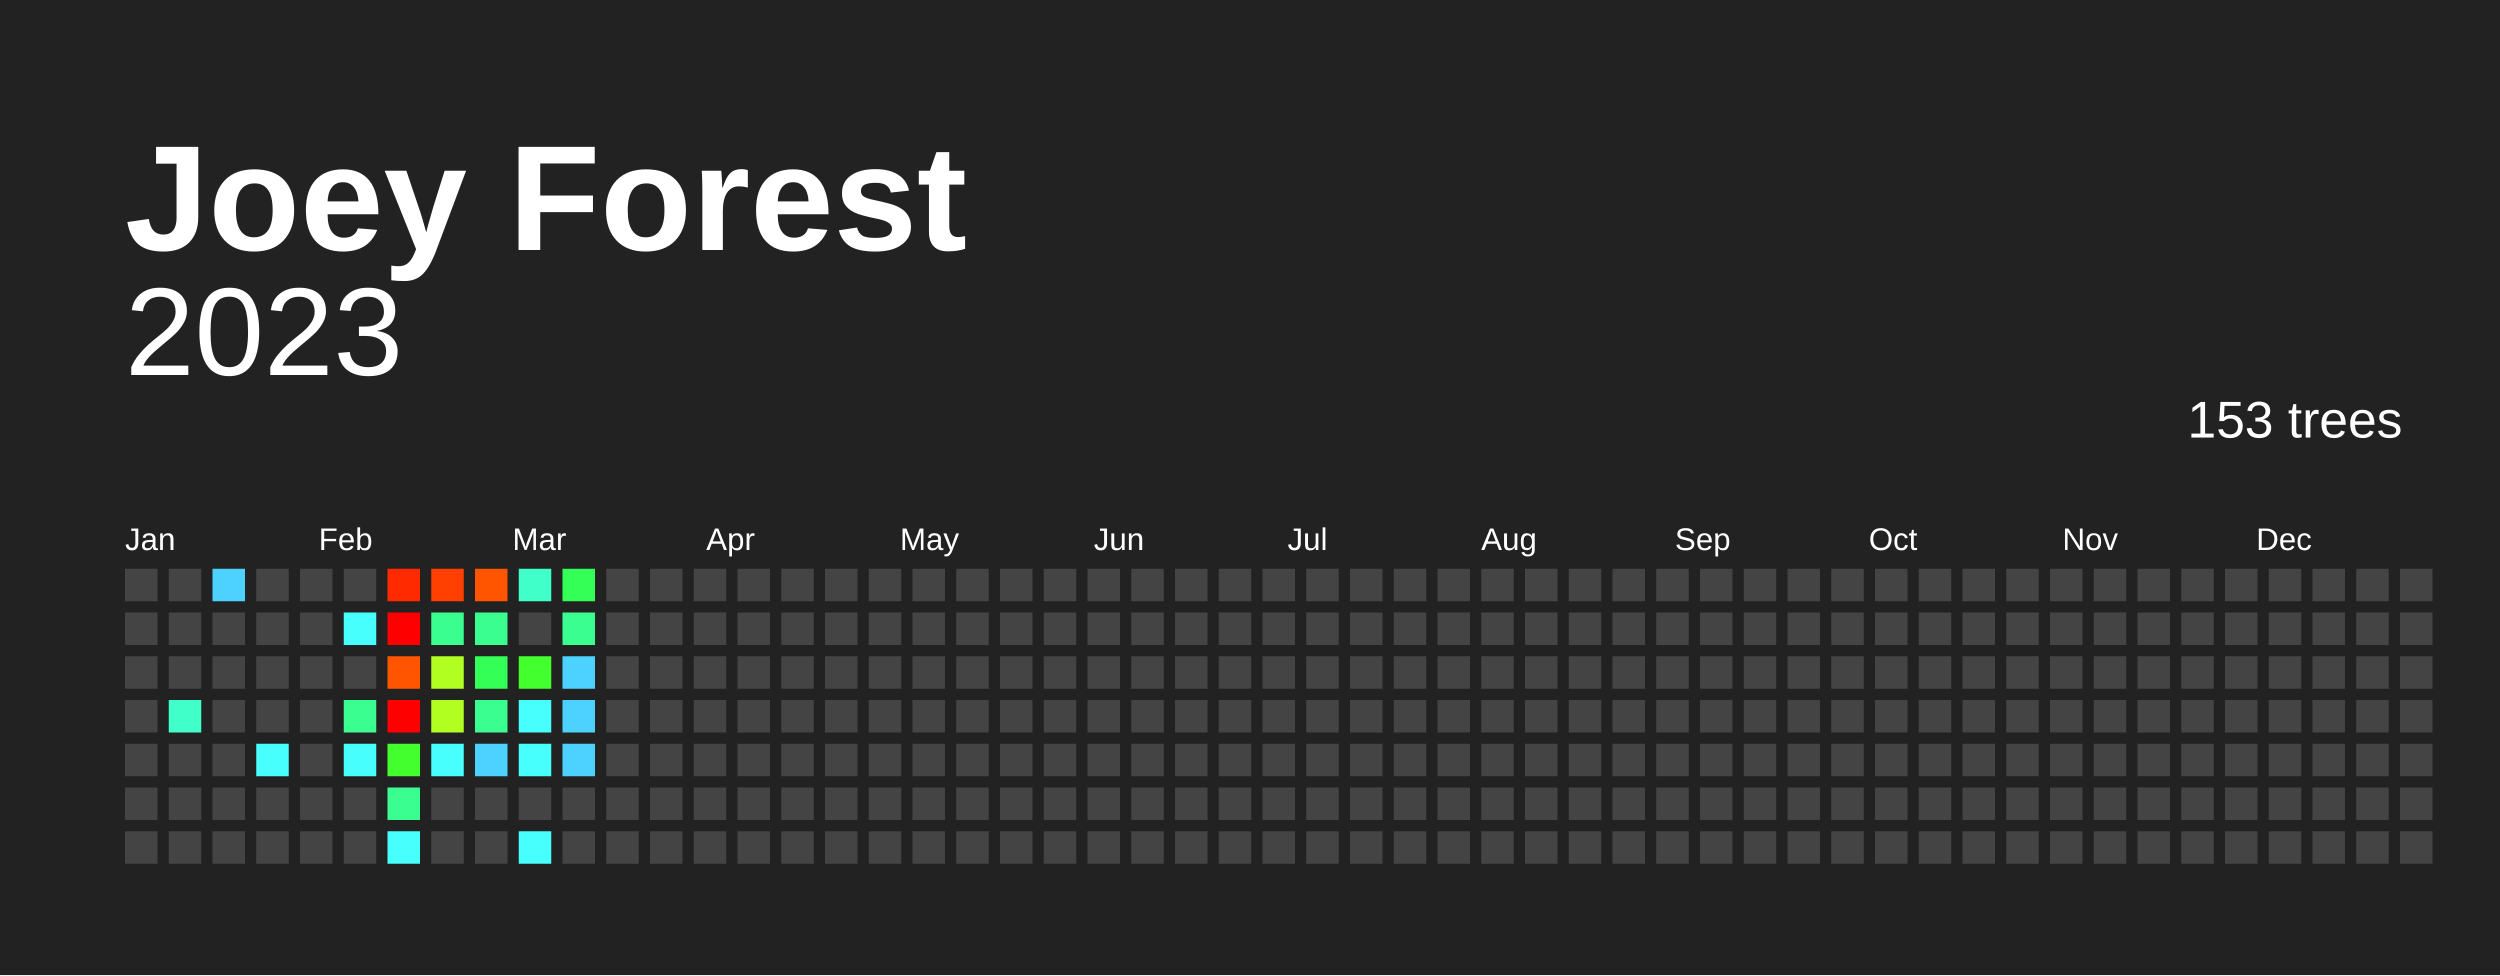
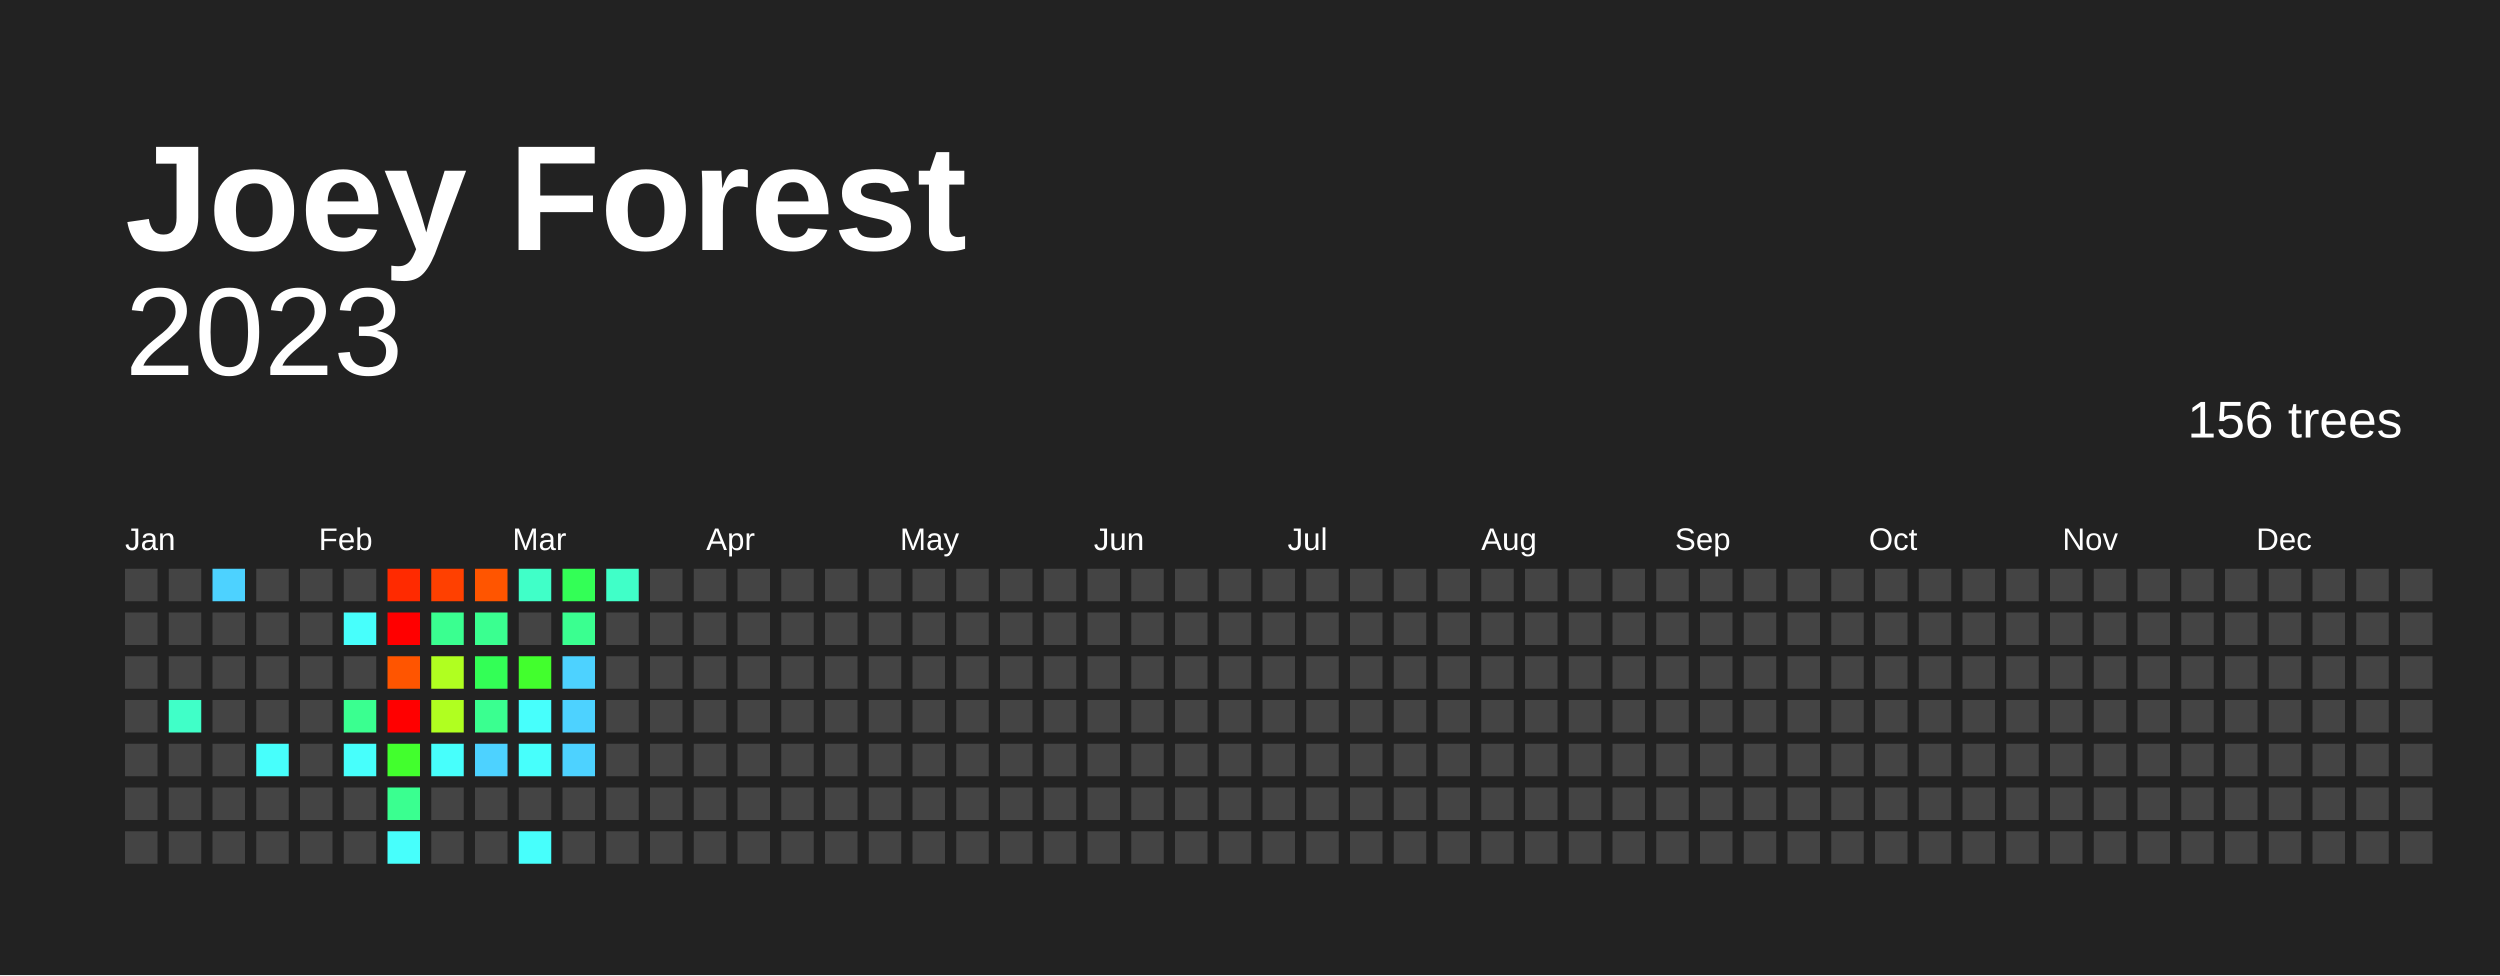
<svg xmlns="http://www.w3.org/2000/svg" baseProfile="full" height="78mm" version="1.1" viewBox="0,0,200,78" width="200mm">
  <defs />
  <rect fill="#222222" height="78" width="200" x="0" y="0" />
  <text fill="#FFFFFF" style="font-size:12px; font-family:Arial; font-weight:bold;" x="10" y="20">Joey Forest</text>
  <text alignment-baseline="hanging" fill="#FFFFFF" style="font-size:10.0px; font-family:Arial;" x="10" y="30">2023</text>
-   <text alignment-baseline="hanging" fill="#FFFFFF" style="font-size:4.125px; font-family:Arial;" x="175" y="35">153 trees</text>
+   <text alignment-baseline="hanging" fill="#FFFFFF" style="font-size:4.125px; font-family:Arial;" x="175" y="35">156 trees</text>
  <text fill="#FFFFFF" style="font-size:2.5px; font-family:Arial" x="10.0" y="44">Jan</text>
  <text fill="#FFFFFF" style="font-size:2.5px; font-family:Arial" x="25.5" y="44">Feb</text>
  <text fill="#FFFFFF" style="font-size:2.5px; font-family:Arial" x="41.0" y="44">Mar</text>
  <text fill="#FFFFFF" style="font-size:2.5px; font-family:Arial" x="56.5" y="44">Apr</text>
  <text fill="#FFFFFF" style="font-size:2.5px; font-family:Arial" x="72.0" y="44">May</text>
  <text fill="#FFFFFF" style="font-size:2.5px; font-family:Arial" x="87.5" y="44">Jun</text>
  <text fill="#FFFFFF" style="font-size:2.5px; font-family:Arial" x="103.0" y="44">Jul</text>
  <text fill="#FFFFFF" style="font-size:2.5px; font-family:Arial" x="118.5" y="44">Aug</text>
  <text fill="#FFFFFF" style="font-size:2.5px; font-family:Arial" x="134.0" y="44">Sep</text>
  <text fill="#FFFFFF" style="font-size:2.5px; font-family:Arial" x="149.5" y="44">Oct</text>
  <text fill="#FFFFFF" style="font-size:2.5px; font-family:Arial" x="165.0" y="44">Nov</text>
  <text fill="#FFFFFF" style="font-size:2.5px; font-family:Arial" x="180.5" y="44">Dec</text>
  <rect fill="#444444" height="2.6" width="2.6" x="10.0" y="45.5" />
  <rect fill="#444444" height="2.6" width="2.6" x="10.0" y="49.0" />
  <rect fill="#444444" height="2.6" width="2.6" x="10.0" y="52.5" />
  <rect fill="#444444" height="2.6" width="2.6" x="10.0" y="56.0" />
  <rect fill="#444444" height="2.6" width="2.6" x="10.0" y="59.5" />
  <rect fill="#444444" height="2.6" width="2.6" x="10.0" y="63.0" />
  <rect fill="#444444" height="2.6" width="2.6" x="10.0" y="66.5" />
  <rect fill="#444444" height="2.6" width="2.6" x="13.5" y="45.5" />
  <rect fill="#444444" height="2.6" width="2.6" x="13.5" y="49.0" />
  <rect fill="#444444" height="2.6" width="2.6" x="13.5" y="52.5" />
  <rect fill="#40ffc8" height="2.6" width="2.6" x="13.5" y="56.0" />
  <rect fill="#444444" height="2.6" width="2.6" x="13.5" y="59.5" />
  <rect fill="#444444" height="2.6" width="2.6" x="13.5" y="63.0" />
  <rect fill="#444444" height="2.6" width="2.6" x="13.5" y="66.5" />
  <rect fill="#4dd2ff" height="2.6" width="2.6" x="17.0" y="45.5" />
  <rect fill="#444444" height="2.6" width="2.6" x="17.0" y="49.0" />
  <rect fill="#444444" height="2.6" width="2.6" x="17.0" y="52.5" />
  <rect fill="#444444" height="2.6" width="2.6" x="17.0" y="56.0" />
  <rect fill="#444444" height="2.6" width="2.6" x="17.0" y="59.5" />
  <rect fill="#444444" height="2.6" width="2.6" x="17.0" y="63.0" />
  <rect fill="#444444" height="2.6" width="2.6" x="17.0" y="66.5" />
  <rect fill="#444444" height="2.6" width="2.6" x="20.5" y="45.5" />
  <rect fill="#444444" height="2.6" width="2.6" x="20.5" y="49.0" />
  <rect fill="#444444" height="2.6" width="2.6" x="20.5" y="52.5" />
  <rect fill="#444444" height="2.6" width="2.6" x="20.5" y="56.0" />
  <rect fill="#47fffc" height="2.6" width="2.6" x="20.5" y="59.5" />
  <rect fill="#444444" height="2.6" width="2.6" x="20.5" y="63.0" />
  <rect fill="#444444" height="2.6" width="2.6" x="20.5" y="66.5" />
  <rect fill="#444444" height="2.6" width="2.6" x="24.0" y="45.5" />
  <rect fill="#444444" height="2.6" width="2.6" x="24.0" y="49.0" />
  <rect fill="#444444" height="2.6" width="2.6" x="24.0" y="52.5" />
  <rect fill="#444444" height="2.6" width="2.6" x="24.0" y="56.0" />
  <rect fill="#444444" height="2.6" width="2.6" x="24.0" y="59.5" />
  <rect fill="#444444" height="2.6" width="2.6" x="24.0" y="63.0" />
  <rect fill="#444444" height="2.6" width="2.6" x="24.0" y="66.5" />
  <rect fill="#444444" height="2.6" width="2.6" x="27.5" y="45.5" />
  <rect fill="#47fffc" height="2.6" width="2.6" x="27.5" y="49.0" />
  <rect fill="#444444" height="2.6" width="2.6" x="27.5" y="52.5" />
  <rect fill="#3aff90" height="2.6" width="2.6" x="27.5" y="56.0" />
  <rect fill="#47fffc" height="2.6" width="2.6" x="27.5" y="59.5" />
  <rect fill="#444444" height="2.6" width="2.6" x="27.5" y="63.0" />
  <rect fill="#444444" height="2.6" width="2.6" x="27.5" y="66.5" />
  <rect fill="#ff2a00" height="2.6" width="2.6" x="31.0" y="45.5" />
  <rect fill="red" height="2.6" width="2.6" x="31.0" y="49.0" />
  <rect fill="#ff5500" height="2.6" width="2.6" x="31.0" y="52.5" />
  <rect fill="red" height="2.6" width="2.6" x="31.0" y="56.0" />
  <rect fill="#42ff2d" height="2.6" width="2.6" x="31.0" y="59.5" />
  <rect fill="#3aff90" height="2.6" width="2.6" x="31.0" y="63.0" />
  <rect fill="#47fffc" height="2.6" width="2.6" x="31.0" y="66.5" />
  <rect fill="#ff4000" height="2.6" width="2.6" x="34.5" y="45.5" />
  <rect fill="#3aff90" height="2.6" width="2.6" x="34.5" y="49.0" />
  <rect fill="#b0ff20" height="2.6" width="2.6" x="34.5" y="52.5" />
  <rect fill="#b0ff20" height="2.6" width="2.6" x="34.5" y="56.0" />
  <rect fill="#47fffc" height="2.6" width="2.6" x="34.5" y="59.5" />
  <rect fill="#444444" height="2.6" width="2.6" x="34.5" y="63.0" />
  <rect fill="#444444" height="2.6" width="2.6" x="34.5" y="66.5" />
  <rect fill="#ff5500" height="2.6" width="2.6" x="38.0" y="45.5" />
  <rect fill="#3aff90" height="2.6" width="2.6" x="38.0" y="49.0" />
  <rect fill="#33ff56" height="2.6" width="2.6" x="38.0" y="52.5" />
  <rect fill="#3aff90" height="2.6" width="2.6" x="38.0" y="56.0" />
  <rect fill="#4dd2ff" height="2.6" width="2.6" x="38.0" y="59.5" />
  <rect fill="#444444" height="2.6" width="2.6" x="38.0" y="63.0" />
  <rect fill="#444444" height="2.6" width="2.6" x="38.0" y="66.5" />
  <rect fill="#40ffc8" height="2.6" width="2.6" x="41.5" y="45.5" />
  <rect fill="#444444" height="2.6" width="2.6" x="41.5" y="49.0" />
  <rect fill="#42ff2d" height="2.6" width="2.6" x="41.5" y="52.5" />
  <rect fill="#47fffc" height="2.6" width="2.6" x="41.5" y="56.0" />
  <rect fill="#47fffc" height="2.6" width="2.6" x="41.5" y="59.5" />
  <rect fill="#444444" height="2.6" width="2.6" x="41.5" y="63.0" />
  <rect fill="#47fffc" height="2.6" width="2.6" x="41.5" y="66.5" />
  <rect fill="#33ff56" height="2.6" width="2.6" x="45.0" y="45.5" />
  <rect fill="#3aff90" height="2.6" width="2.6" x="45.0" y="49.0" />
  <rect fill="#4dd2ff" height="2.6" width="2.6" x="45.0" y="52.5" />
  <rect fill="#4dd2ff" height="2.6" width="2.6" x="45.0" y="56.0" />
  <rect fill="#4dd2ff" height="2.6" width="2.6" x="45.0" y="59.5" />
  <rect fill="#444444" height="2.6" width="2.6" x="45.0" y="63.0" />
  <rect fill="#444444" height="2.6" width="2.6" x="45.0" y="66.5" />
-   <rect fill="#444444" height="2.6" width="2.6" x="48.5" y="45.5" />
+   <rect fill="#40ffc8" height="2.6" width="2.6" x="48.5" y="45.5" />
  <rect fill="#444444" height="2.6" width="2.6" x="48.5" y="49.0" />
  <rect fill="#444444" height="2.6" width="2.6" x="48.5" y="52.5" />
  <rect fill="#444444" height="2.6" width="2.6" x="48.5" y="56.0" />
  <rect fill="#444444" height="2.6" width="2.6" x="48.5" y="59.5" />
  <rect fill="#444444" height="2.6" width="2.6" x="48.5" y="63.0" />
  <rect fill="#444444" height="2.6" width="2.6" x="48.5" y="66.5" />
  <rect fill="#444444" height="2.6" width="2.6" x="52.0" y="45.5" />
  <rect fill="#444444" height="2.6" width="2.6" x="52.0" y="49.0" />
  <rect fill="#444444" height="2.6" width="2.6" x="52.0" y="52.5" />
  <rect fill="#444444" height="2.6" width="2.6" x="52.0" y="56.0" />
  <rect fill="#444444" height="2.6" width="2.6" x="52.0" y="59.5" />
  <rect fill="#444444" height="2.6" width="2.6" x="52.0" y="63.0" />
  <rect fill="#444444" height="2.6" width="2.6" x="52.0" y="66.5" />
  <rect fill="#444444" height="2.6" width="2.6" x="55.5" y="45.5" />
  <rect fill="#444444" height="2.6" width="2.6" x="55.5" y="49.0" />
  <rect fill="#444444" height="2.6" width="2.6" x="55.5" y="52.5" />
  <rect fill="#444444" height="2.6" width="2.6" x="55.5" y="56.0" />
  <rect fill="#444444" height="2.6" width="2.6" x="55.5" y="59.5" />
  <rect fill="#444444" height="2.6" width="2.6" x="55.5" y="63.0" />
  <rect fill="#444444" height="2.6" width="2.6" x="55.5" y="66.5" />
  <rect fill="#444444" height="2.6" width="2.6" x="59.0" y="45.5" />
  <rect fill="#444444" height="2.6" width="2.6" x="59.0" y="49.0" />
  <rect fill="#444444" height="2.6" width="2.6" x="59.0" y="52.5" />
  <rect fill="#444444" height="2.6" width="2.6" x="59.0" y="56.0" />
  <rect fill="#444444" height="2.6" width="2.6" x="59.0" y="59.5" />
  <rect fill="#444444" height="2.6" width="2.6" x="59.0" y="63.0" />
  <rect fill="#444444" height="2.6" width="2.6" x="59.0" y="66.5" />
  <rect fill="#444444" height="2.6" width="2.6" x="62.5" y="45.5" />
  <rect fill="#444444" height="2.6" width="2.6" x="62.5" y="49.0" />
  <rect fill="#444444" height="2.6" width="2.6" x="62.5" y="52.5" />
  <rect fill="#444444" height="2.6" width="2.6" x="62.5" y="56.0" />
  <rect fill="#444444" height="2.6" width="2.6" x="62.5" y="59.5" />
  <rect fill="#444444" height="2.6" width="2.6" x="62.5" y="63.0" />
  <rect fill="#444444" height="2.6" width="2.6" x="62.5" y="66.5" />
  <rect fill="#444444" height="2.6" width="2.6" x="66.0" y="45.5" />
  <rect fill="#444444" height="2.6" width="2.6" x="66.0" y="49.0" />
  <rect fill="#444444" height="2.6" width="2.6" x="66.0" y="52.5" />
  <rect fill="#444444" height="2.6" width="2.6" x="66.0" y="56.0" />
  <rect fill="#444444" height="2.6" width="2.6" x="66.0" y="59.5" />
  <rect fill="#444444" height="2.6" width="2.6" x="66.0" y="63.0" />
  <rect fill="#444444" height="2.6" width="2.6" x="66.0" y="66.5" />
  <rect fill="#444444" height="2.6" width="2.6" x="69.5" y="45.5" />
  <rect fill="#444444" height="2.6" width="2.6" x="69.5" y="49.0" />
  <rect fill="#444444" height="2.6" width="2.6" x="69.5" y="52.5" />
  <rect fill="#444444" height="2.6" width="2.6" x="69.5" y="56.0" />
  <rect fill="#444444" height="2.6" width="2.6" x="69.5" y="59.5" />
  <rect fill="#444444" height="2.6" width="2.6" x="69.5" y="63.0" />
  <rect fill="#444444" height="2.6" width="2.6" x="69.5" y="66.5" />
  <rect fill="#444444" height="2.6" width="2.6" x="73.0" y="45.5" />
  <rect fill="#444444" height="2.6" width="2.6" x="73.0" y="49.0" />
  <rect fill="#444444" height="2.6" width="2.6" x="73.0" y="52.5" />
  <rect fill="#444444" height="2.6" width="2.6" x="73.0" y="56.0" />
  <rect fill="#444444" height="2.6" width="2.6" x="73.0" y="59.5" />
  <rect fill="#444444" height="2.6" width="2.6" x="73.0" y="63.0" />
  <rect fill="#444444" height="2.6" width="2.6" x="73.0" y="66.5" />
  <rect fill="#444444" height="2.6" width="2.6" x="76.5" y="45.5" />
  <rect fill="#444444" height="2.6" width="2.6" x="76.5" y="49.0" />
  <rect fill="#444444" height="2.6" width="2.6" x="76.5" y="52.5" />
  <rect fill="#444444" height="2.6" width="2.6" x="76.5" y="56.0" />
  <rect fill="#444444" height="2.6" width="2.6" x="76.5" y="59.5" />
  <rect fill="#444444" height="2.6" width="2.6" x="76.5" y="63.0" />
  <rect fill="#444444" height="2.6" width="2.6" x="76.5" y="66.5" />
  <rect fill="#444444" height="2.6" width="2.6" x="80.0" y="45.5" />
  <rect fill="#444444" height="2.6" width="2.6" x="80.0" y="49.0" />
  <rect fill="#444444" height="2.6" width="2.6" x="80.0" y="52.5" />
  <rect fill="#444444" height="2.6" width="2.6" x="80.0" y="56.0" />
  <rect fill="#444444" height="2.6" width="2.6" x="80.0" y="59.5" />
  <rect fill="#444444" height="2.6" width="2.6" x="80.0" y="63.0" />
  <rect fill="#444444" height="2.6" width="2.6" x="80.0" y="66.5" />
  <rect fill="#444444" height="2.6" width="2.6" x="83.5" y="45.5" />
  <rect fill="#444444" height="2.6" width="2.6" x="83.5" y="49.0" />
  <rect fill="#444444" height="2.6" width="2.6" x="83.5" y="52.5" />
  <rect fill="#444444" height="2.6" width="2.6" x="83.5" y="56.0" />
  <rect fill="#444444" height="2.6" width="2.6" x="83.5" y="59.5" />
  <rect fill="#444444" height="2.6" width="2.6" x="83.5" y="63.0" />
  <rect fill="#444444" height="2.6" width="2.6" x="83.5" y="66.5" />
  <rect fill="#444444" height="2.6" width="2.6" x="87.0" y="45.5" />
  <rect fill="#444444" height="2.6" width="2.6" x="87.0" y="49.0" />
  <rect fill="#444444" height="2.6" width="2.6" x="87.0" y="52.5" />
  <rect fill="#444444" height="2.6" width="2.6" x="87.0" y="56.0" />
  <rect fill="#444444" height="2.6" width="2.6" x="87.0" y="59.5" />
  <rect fill="#444444" height="2.6" width="2.6" x="87.0" y="63.0" />
  <rect fill="#444444" height="2.6" width="2.6" x="87.0" y="66.5" />
  <rect fill="#444444" height="2.6" width="2.6" x="90.5" y="45.5" />
  <rect fill="#444444" height="2.6" width="2.6" x="90.5" y="49.0" />
  <rect fill="#444444" height="2.6" width="2.6" x="90.5" y="52.5" />
  <rect fill="#444444" height="2.6" width="2.6" x="90.5" y="56.0" />
  <rect fill="#444444" height="2.6" width="2.6" x="90.5" y="59.5" />
  <rect fill="#444444" height="2.6" width="2.6" x="90.5" y="63.0" />
  <rect fill="#444444" height="2.6" width="2.6" x="90.5" y="66.5" />
  <rect fill="#444444" height="2.6" width="2.6" x="94.0" y="45.5" />
  <rect fill="#444444" height="2.6" width="2.6" x="94.0" y="49.0" />
  <rect fill="#444444" height="2.6" width="2.6" x="94.0" y="52.5" />
  <rect fill="#444444" height="2.6" width="2.6" x="94.0" y="56.0" />
  <rect fill="#444444" height="2.6" width="2.6" x="94.0" y="59.5" />
  <rect fill="#444444" height="2.6" width="2.6" x="94.0" y="63.0" />
  <rect fill="#444444" height="2.6" width="2.6" x="94.0" y="66.5" />
  <rect fill="#444444" height="2.6" width="2.6" x="97.5" y="45.5" />
  <rect fill="#444444" height="2.6" width="2.6" x="97.5" y="49.0" />
  <rect fill="#444444" height="2.6" width="2.6" x="97.5" y="52.5" />
  <rect fill="#444444" height="2.6" width="2.6" x="97.5" y="56.0" />
  <rect fill="#444444" height="2.6" width="2.6" x="97.5" y="59.5" />
  <rect fill="#444444" height="2.6" width="2.6" x="97.5" y="63.0" />
  <rect fill="#444444" height="2.6" width="2.6" x="97.5" y="66.5" />
  <rect fill="#444444" height="2.6" width="2.6" x="101.0" y="45.5" />
  <rect fill="#444444" height="2.6" width="2.6" x="101.0" y="49.0" />
  <rect fill="#444444" height="2.6" width="2.6" x="101.0" y="52.5" />
  <rect fill="#444444" height="2.6" width="2.6" x="101.0" y="56.0" />
  <rect fill="#444444" height="2.6" width="2.6" x="101.0" y="59.5" />
  <rect fill="#444444" height="2.6" width="2.6" x="101.0" y="63.0" />
  <rect fill="#444444" height="2.6" width="2.6" x="101.0" y="66.5" />
  <rect fill="#444444" height="2.6" width="2.6" x="104.5" y="45.5" />
  <rect fill="#444444" height="2.6" width="2.6" x="104.5" y="49.0" />
  <rect fill="#444444" height="2.6" width="2.6" x="104.5" y="52.5" />
  <rect fill="#444444" height="2.6" width="2.6" x="104.5" y="56.0" />
  <rect fill="#444444" height="2.6" width="2.6" x="104.5" y="59.5" />
  <rect fill="#444444" height="2.6" width="2.6" x="104.5" y="63.0" />
  <rect fill="#444444" height="2.6" width="2.6" x="104.5" y="66.5" />
  <rect fill="#444444" height="2.6" width="2.6" x="108.0" y="45.5" />
  <rect fill="#444444" height="2.6" width="2.6" x="108.0" y="49.0" />
  <rect fill="#444444" height="2.6" width="2.6" x="108.0" y="52.5" />
  <rect fill="#444444" height="2.6" width="2.6" x="108.0" y="56.0" />
  <rect fill="#444444" height="2.6" width="2.6" x="108.0" y="59.5" />
  <rect fill="#444444" height="2.6" width="2.6" x="108.0" y="63.0" />
  <rect fill="#444444" height="2.6" width="2.6" x="108.0" y="66.5" />
  <rect fill="#444444" height="2.6" width="2.6" x="111.5" y="45.5" />
  <rect fill="#444444" height="2.6" width="2.6" x="111.5" y="49.0" />
  <rect fill="#444444" height="2.6" width="2.6" x="111.5" y="52.5" />
  <rect fill="#444444" height="2.6" width="2.6" x="111.5" y="56.0" />
  <rect fill="#444444" height="2.6" width="2.6" x="111.5" y="59.5" />
  <rect fill="#444444" height="2.6" width="2.6" x="111.5" y="63.0" />
  <rect fill="#444444" height="2.6" width="2.6" x="111.5" y="66.5" />
  <rect fill="#444444" height="2.6" width="2.6" x="115.0" y="45.5" />
  <rect fill="#444444" height="2.6" width="2.6" x="115.0" y="49.0" />
  <rect fill="#444444" height="2.6" width="2.6" x="115.0" y="52.5" />
  <rect fill="#444444" height="2.6" width="2.6" x="115.0" y="56.0" />
  <rect fill="#444444" height="2.6" width="2.6" x="115.0" y="59.5" />
  <rect fill="#444444" height="2.6" width="2.6" x="115.0" y="63.0" />
  <rect fill="#444444" height="2.6" width="2.6" x="115.0" y="66.5" />
  <rect fill="#444444" height="2.6" width="2.6" x="118.5" y="45.5" />
  <rect fill="#444444" height="2.6" width="2.6" x="118.5" y="49.0" />
  <rect fill="#444444" height="2.6" width="2.6" x="118.5" y="52.5" />
  <rect fill="#444444" height="2.6" width="2.6" x="118.5" y="56.0" />
  <rect fill="#444444" height="2.6" width="2.6" x="118.5" y="59.5" />
  <rect fill="#444444" height="2.6" width="2.6" x="118.5" y="63.0" />
  <rect fill="#444444" height="2.6" width="2.6" x="118.5" y="66.5" />
  <rect fill="#444444" height="2.6" width="2.6" x="122.0" y="45.5" />
  <rect fill="#444444" height="2.6" width="2.6" x="122.0" y="49.0" />
  <rect fill="#444444" height="2.6" width="2.6" x="122.0" y="52.5" />
  <rect fill="#444444" height="2.6" width="2.6" x="122.0" y="56.0" />
  <rect fill="#444444" height="2.6" width="2.6" x="122.0" y="59.5" />
  <rect fill="#444444" height="2.6" width="2.6" x="122.0" y="63.0" />
  <rect fill="#444444" height="2.6" width="2.6" x="122.0" y="66.5" />
  <rect fill="#444444" height="2.6" width="2.6" x="125.5" y="45.5" />
  <rect fill="#444444" height="2.6" width="2.6" x="125.5" y="49.0" />
  <rect fill="#444444" height="2.6" width="2.6" x="125.5" y="52.5" />
  <rect fill="#444444" height="2.6" width="2.6" x="125.5" y="56.0" />
  <rect fill="#444444" height="2.6" width="2.6" x="125.5" y="59.5" />
  <rect fill="#444444" height="2.6" width="2.6" x="125.5" y="63.0" />
  <rect fill="#444444" height="2.6" width="2.6" x="125.5" y="66.5" />
  <rect fill="#444444" height="2.6" width="2.6" x="129.0" y="45.5" />
  <rect fill="#444444" height="2.6" width="2.6" x="129.0" y="49.0" />
  <rect fill="#444444" height="2.6" width="2.6" x="129.0" y="52.5" />
  <rect fill="#444444" height="2.6" width="2.6" x="129.0" y="56.0" />
  <rect fill="#444444" height="2.6" width="2.6" x="129.0" y="59.5" />
  <rect fill="#444444" height="2.6" width="2.6" x="129.0" y="63.0" />
  <rect fill="#444444" height="2.6" width="2.6" x="129.0" y="66.5" />
  <rect fill="#444444" height="2.6" width="2.6" x="132.5" y="45.5" />
  <rect fill="#444444" height="2.6" width="2.6" x="132.5" y="49.0" />
  <rect fill="#444444" height="2.6" width="2.6" x="132.5" y="52.5" />
  <rect fill="#444444" height="2.6" width="2.6" x="132.5" y="56.0" />
  <rect fill="#444444" height="2.6" width="2.6" x="132.5" y="59.5" />
  <rect fill="#444444" height="2.6" width="2.6" x="132.5" y="63.0" />
  <rect fill="#444444" height="2.6" width="2.6" x="132.5" y="66.5" />
  <rect fill="#444444" height="2.6" width="2.6" x="136.0" y="45.5" />
  <rect fill="#444444" height="2.6" width="2.6" x="136.0" y="49.0" />
  <rect fill="#444444" height="2.6" width="2.6" x="136.0" y="52.5" />
  <rect fill="#444444" height="2.6" width="2.6" x="136.0" y="56.0" />
  <rect fill="#444444" height="2.6" width="2.6" x="136.0" y="59.5" />
  <rect fill="#444444" height="2.6" width="2.6" x="136.0" y="63.0" />
  <rect fill="#444444" height="2.6" width="2.6" x="136.0" y="66.5" />
  <rect fill="#444444" height="2.6" width="2.6" x="139.5" y="45.5" />
  <rect fill="#444444" height="2.6" width="2.6" x="139.5" y="49.0" />
  <rect fill="#444444" height="2.6" width="2.6" x="139.5" y="52.5" />
  <rect fill="#444444" height="2.6" width="2.6" x="139.5" y="56.0" />
  <rect fill="#444444" height="2.6" width="2.6" x="139.5" y="59.5" />
  <rect fill="#444444" height="2.6" width="2.6" x="139.5" y="63.0" />
  <rect fill="#444444" height="2.6" width="2.6" x="139.5" y="66.5" />
  <rect fill="#444444" height="2.6" width="2.6" x="143.0" y="45.5" />
  <rect fill="#444444" height="2.6" width="2.6" x="143.0" y="49.0" />
  <rect fill="#444444" height="2.6" width="2.6" x="143.0" y="52.5" />
  <rect fill="#444444" height="2.6" width="2.6" x="143.0" y="56.0" />
  <rect fill="#444444" height="2.6" width="2.6" x="143.0" y="59.5" />
  <rect fill="#444444" height="2.6" width="2.6" x="143.0" y="63.0" />
  <rect fill="#444444" height="2.6" width="2.6" x="143.0" y="66.5" />
  <rect fill="#444444" height="2.6" width="2.6" x="146.5" y="45.5" />
  <rect fill="#444444" height="2.6" width="2.6" x="146.5" y="49.0" />
  <rect fill="#444444" height="2.6" width="2.6" x="146.5" y="52.5" />
  <rect fill="#444444" height="2.6" width="2.6" x="146.5" y="56.0" />
  <rect fill="#444444" height="2.6" width="2.6" x="146.5" y="59.5" />
  <rect fill="#444444" height="2.6" width="2.6" x="146.5" y="63.0" />
  <rect fill="#444444" height="2.6" width="2.6" x="146.5" y="66.5" />
  <rect fill="#444444" height="2.6" width="2.6" x="150.0" y="45.5" />
  <rect fill="#444444" height="2.6" width="2.6" x="150.0" y="49.0" />
  <rect fill="#444444" height="2.6" width="2.6" x="150.0" y="52.5" />
  <rect fill="#444444" height="2.6" width="2.6" x="150.0" y="56.0" />
  <rect fill="#444444" height="2.6" width="2.6" x="150.0" y="59.5" />
  <rect fill="#444444" height="2.6" width="2.6" x="150.0" y="63.0" />
  <rect fill="#444444" height="2.6" width="2.6" x="150.0" y="66.5" />
  <rect fill="#444444" height="2.6" width="2.6" x="153.5" y="45.5" />
  <rect fill="#444444" height="2.6" width="2.6" x="153.5" y="49.0" />
  <rect fill="#444444" height="2.6" width="2.6" x="153.5" y="52.5" />
  <rect fill="#444444" height="2.6" width="2.6" x="153.5" y="56.0" />
  <rect fill="#444444" height="2.6" width="2.6" x="153.5" y="59.5" />
  <rect fill="#444444" height="2.6" width="2.6" x="153.5" y="63.0" />
  <rect fill="#444444" height="2.6" width="2.6" x="153.5" y="66.5" />
  <rect fill="#444444" height="2.6" width="2.6" x="157.0" y="45.5" />
  <rect fill="#444444" height="2.6" width="2.6" x="157.0" y="49.0" />
  <rect fill="#444444" height="2.6" width="2.6" x="157.0" y="52.5" />
  <rect fill="#444444" height="2.6" width="2.6" x="157.0" y="56.0" />
  <rect fill="#444444" height="2.6" width="2.6" x="157.0" y="59.5" />
  <rect fill="#444444" height="2.6" width="2.6" x="157.0" y="63.0" />
  <rect fill="#444444" height="2.6" width="2.6" x="157.0" y="66.5" />
  <rect fill="#444444" height="2.6" width="2.6" x="160.5" y="45.5" />
  <rect fill="#444444" height="2.6" width="2.6" x="160.5" y="49.0" />
  <rect fill="#444444" height="2.6" width="2.6" x="160.5" y="52.5" />
  <rect fill="#444444" height="2.6" width="2.6" x="160.5" y="56.0" />
  <rect fill="#444444" height="2.6" width="2.6" x="160.5" y="59.5" />
  <rect fill="#444444" height="2.6" width="2.6" x="160.5" y="63.0" />
  <rect fill="#444444" height="2.6" width="2.6" x="160.5" y="66.5" />
  <rect fill="#444444" height="2.6" width="2.6" x="164.0" y="45.5" />
  <rect fill="#444444" height="2.6" width="2.6" x="164.0" y="49.0" />
  <rect fill="#444444" height="2.6" width="2.6" x="164.0" y="52.5" />
  <rect fill="#444444" height="2.6" width="2.6" x="164.0" y="56.0" />
  <rect fill="#444444" height="2.6" width="2.6" x="164.0" y="59.5" />
  <rect fill="#444444" height="2.6" width="2.6" x="164.0" y="63.0" />
  <rect fill="#444444" height="2.6" width="2.6" x="164.0" y="66.5" />
  <rect fill="#444444" height="2.6" width="2.6" x="167.5" y="45.5" />
  <rect fill="#444444" height="2.6" width="2.6" x="167.5" y="49.0" />
  <rect fill="#444444" height="2.6" width="2.6" x="167.5" y="52.5" />
  <rect fill="#444444" height="2.6" width="2.6" x="167.5" y="56.0" />
  <rect fill="#444444" height="2.6" width="2.6" x="167.5" y="59.5" />
  <rect fill="#444444" height="2.6" width="2.6" x="167.5" y="63.0" />
  <rect fill="#444444" height="2.6" width="2.6" x="167.5" y="66.5" />
  <rect fill="#444444" height="2.6" width="2.6" x="171.0" y="45.5" />
  <rect fill="#444444" height="2.6" width="2.6" x="171.0" y="49.0" />
  <rect fill="#444444" height="2.6" width="2.6" x="171.0" y="52.5" />
  <rect fill="#444444" height="2.6" width="2.6" x="171.0" y="56.0" />
  <rect fill="#444444" height="2.6" width="2.6" x="171.0" y="59.5" />
  <rect fill="#444444" height="2.6" width="2.6" x="171.0" y="63.0" />
  <rect fill="#444444" height="2.6" width="2.6" x="171.0" y="66.5" />
  <rect fill="#444444" height="2.6" width="2.6" x="174.5" y="45.5" />
  <rect fill="#444444" height="2.6" width="2.6" x="174.5" y="49.0" />
  <rect fill="#444444" height="2.6" width="2.6" x="174.5" y="52.5" />
  <rect fill="#444444" height="2.6" width="2.6" x="174.5" y="56.0" />
  <rect fill="#444444" height="2.6" width="2.6" x="174.5" y="59.5" />
  <rect fill="#444444" height="2.6" width="2.6" x="174.5" y="63.0" />
  <rect fill="#444444" height="2.6" width="2.6" x="174.5" y="66.5" />
  <rect fill="#444444" height="2.6" width="2.6" x="178.0" y="45.5" />
  <rect fill="#444444" height="2.6" width="2.6" x="178.0" y="49.0" />
  <rect fill="#444444" height="2.6" width="2.6" x="178.0" y="52.5" />
  <rect fill="#444444" height="2.6" width="2.6" x="178.0" y="56.0" />
  <rect fill="#444444" height="2.6" width="2.6" x="178.0" y="59.5" />
  <rect fill="#444444" height="2.6" width="2.6" x="178.0" y="63.0" />
  <rect fill="#444444" height="2.6" width="2.6" x="178.0" y="66.5" />
  <rect fill="#444444" height="2.6" width="2.6" x="181.5" y="45.5" />
  <rect fill="#444444" height="2.6" width="2.6" x="181.5" y="49.0" />
  <rect fill="#444444" height="2.6" width="2.6" x="181.5" y="52.5" />
  <rect fill="#444444" height="2.6" width="2.6" x="181.5" y="56.0" />
  <rect fill="#444444" height="2.6" width="2.6" x="181.5" y="59.5" />
  <rect fill="#444444" height="2.6" width="2.6" x="181.5" y="63.0" />
  <rect fill="#444444" height="2.6" width="2.6" x="181.5" y="66.5" />
  <rect fill="#444444" height="2.6" width="2.6" x="185.0" y="45.5" />
  <rect fill="#444444" height="2.6" width="2.6" x="185.0" y="49.0" />
  <rect fill="#444444" height="2.6" width="2.6" x="185.0" y="52.5" />
  <rect fill="#444444" height="2.6" width="2.6" x="185.0" y="56.0" />
  <rect fill="#444444" height="2.6" width="2.6" x="185.0" y="59.5" />
  <rect fill="#444444" height="2.6" width="2.6" x="185.0" y="63.0" />
  <rect fill="#444444" height="2.6" width="2.6" x="185.0" y="66.5" />
  <rect fill="#444444" height="2.6" width="2.6" x="188.5" y="45.5" />
  <rect fill="#444444" height="2.6" width="2.6" x="188.5" y="49.0" />
  <rect fill="#444444" height="2.6" width="2.6" x="188.5" y="52.5" />
  <rect fill="#444444" height="2.6" width="2.6" x="188.5" y="56.0" />
  <rect fill="#444444" height="2.6" width="2.6" x="188.5" y="59.5" />
  <rect fill="#444444" height="2.6" width="2.6" x="188.5" y="63.0" />
  <rect fill="#444444" height="2.6" width="2.6" x="188.5" y="66.5" />
  <rect fill="#444444" height="2.6" width="2.6" x="192.0" y="45.5" />
  <rect fill="#444444" height="2.6" width="2.6" x="192.0" y="49.0" />
  <rect fill="#444444" height="2.6" width="2.6" x="192.0" y="52.5" />
  <rect fill="#444444" height="2.6" width="2.6" x="192.0" y="56.0" />
  <rect fill="#444444" height="2.6" width="2.6" x="192.0" y="59.5" />
  <rect fill="#444444" height="2.6" width="2.6" x="192.0" y="63.0" />
  <rect fill="#444444" height="2.6" width="2.6" x="192.0" y="66.5" />
</svg>
